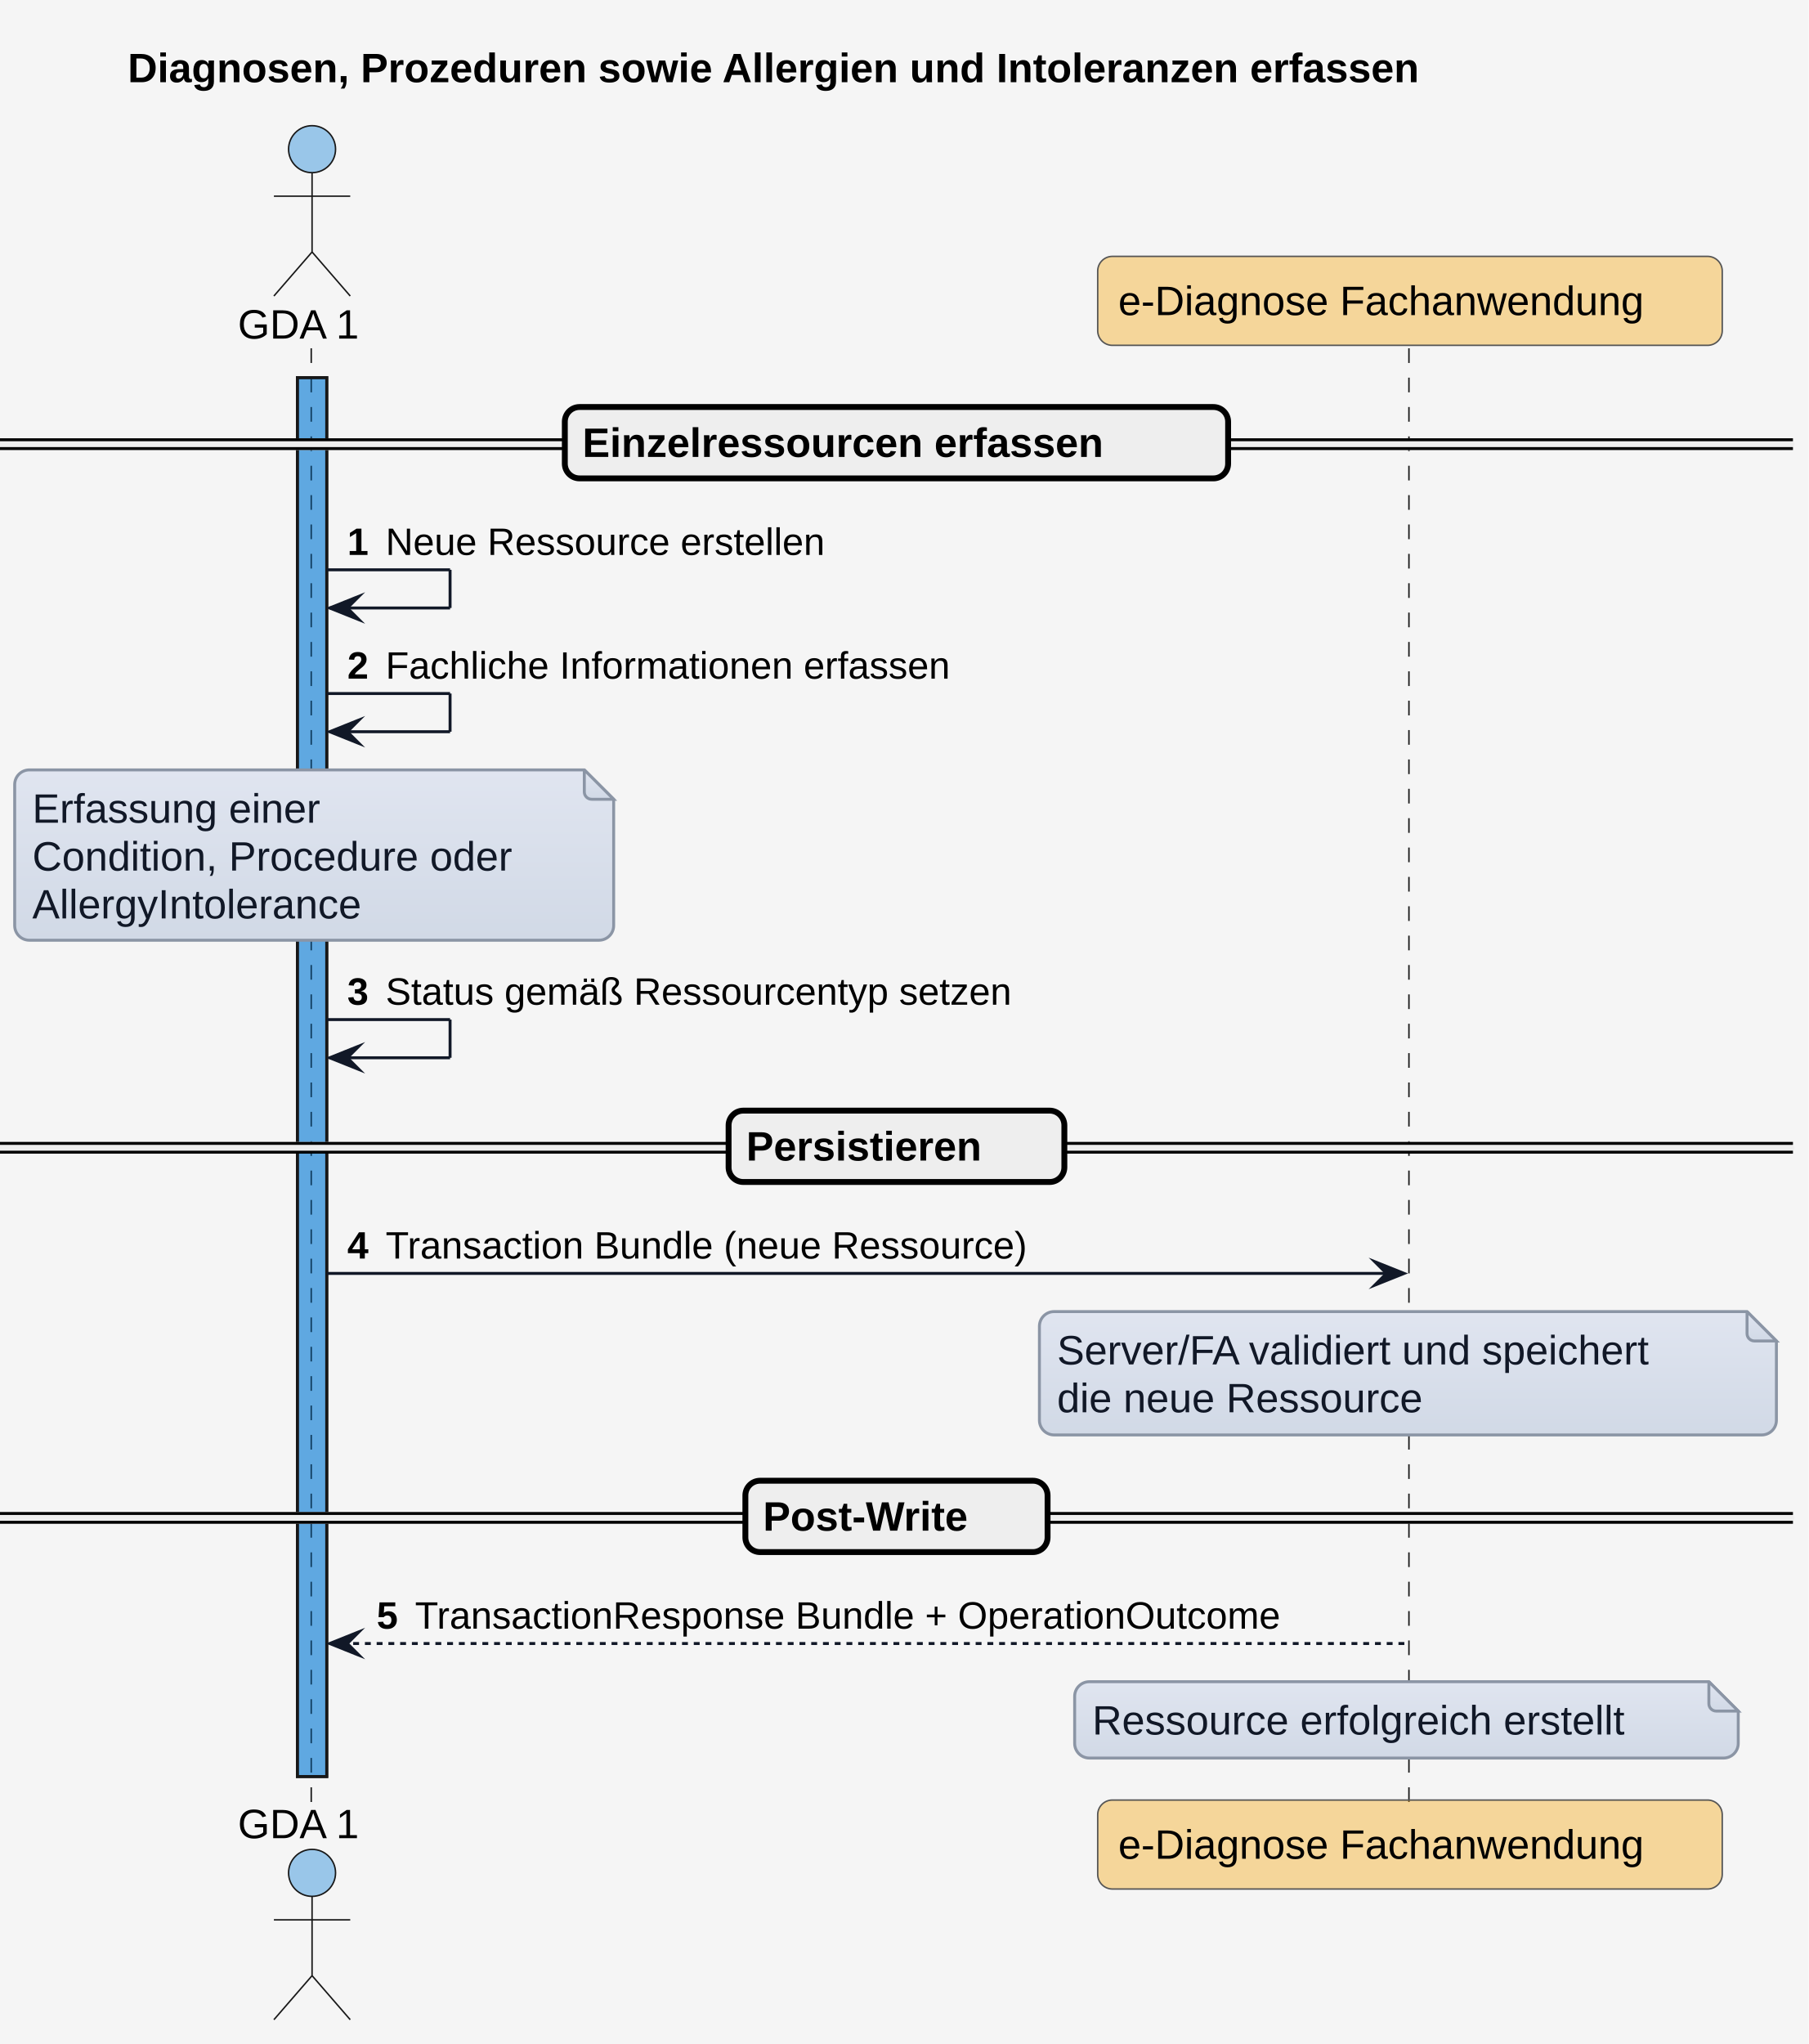
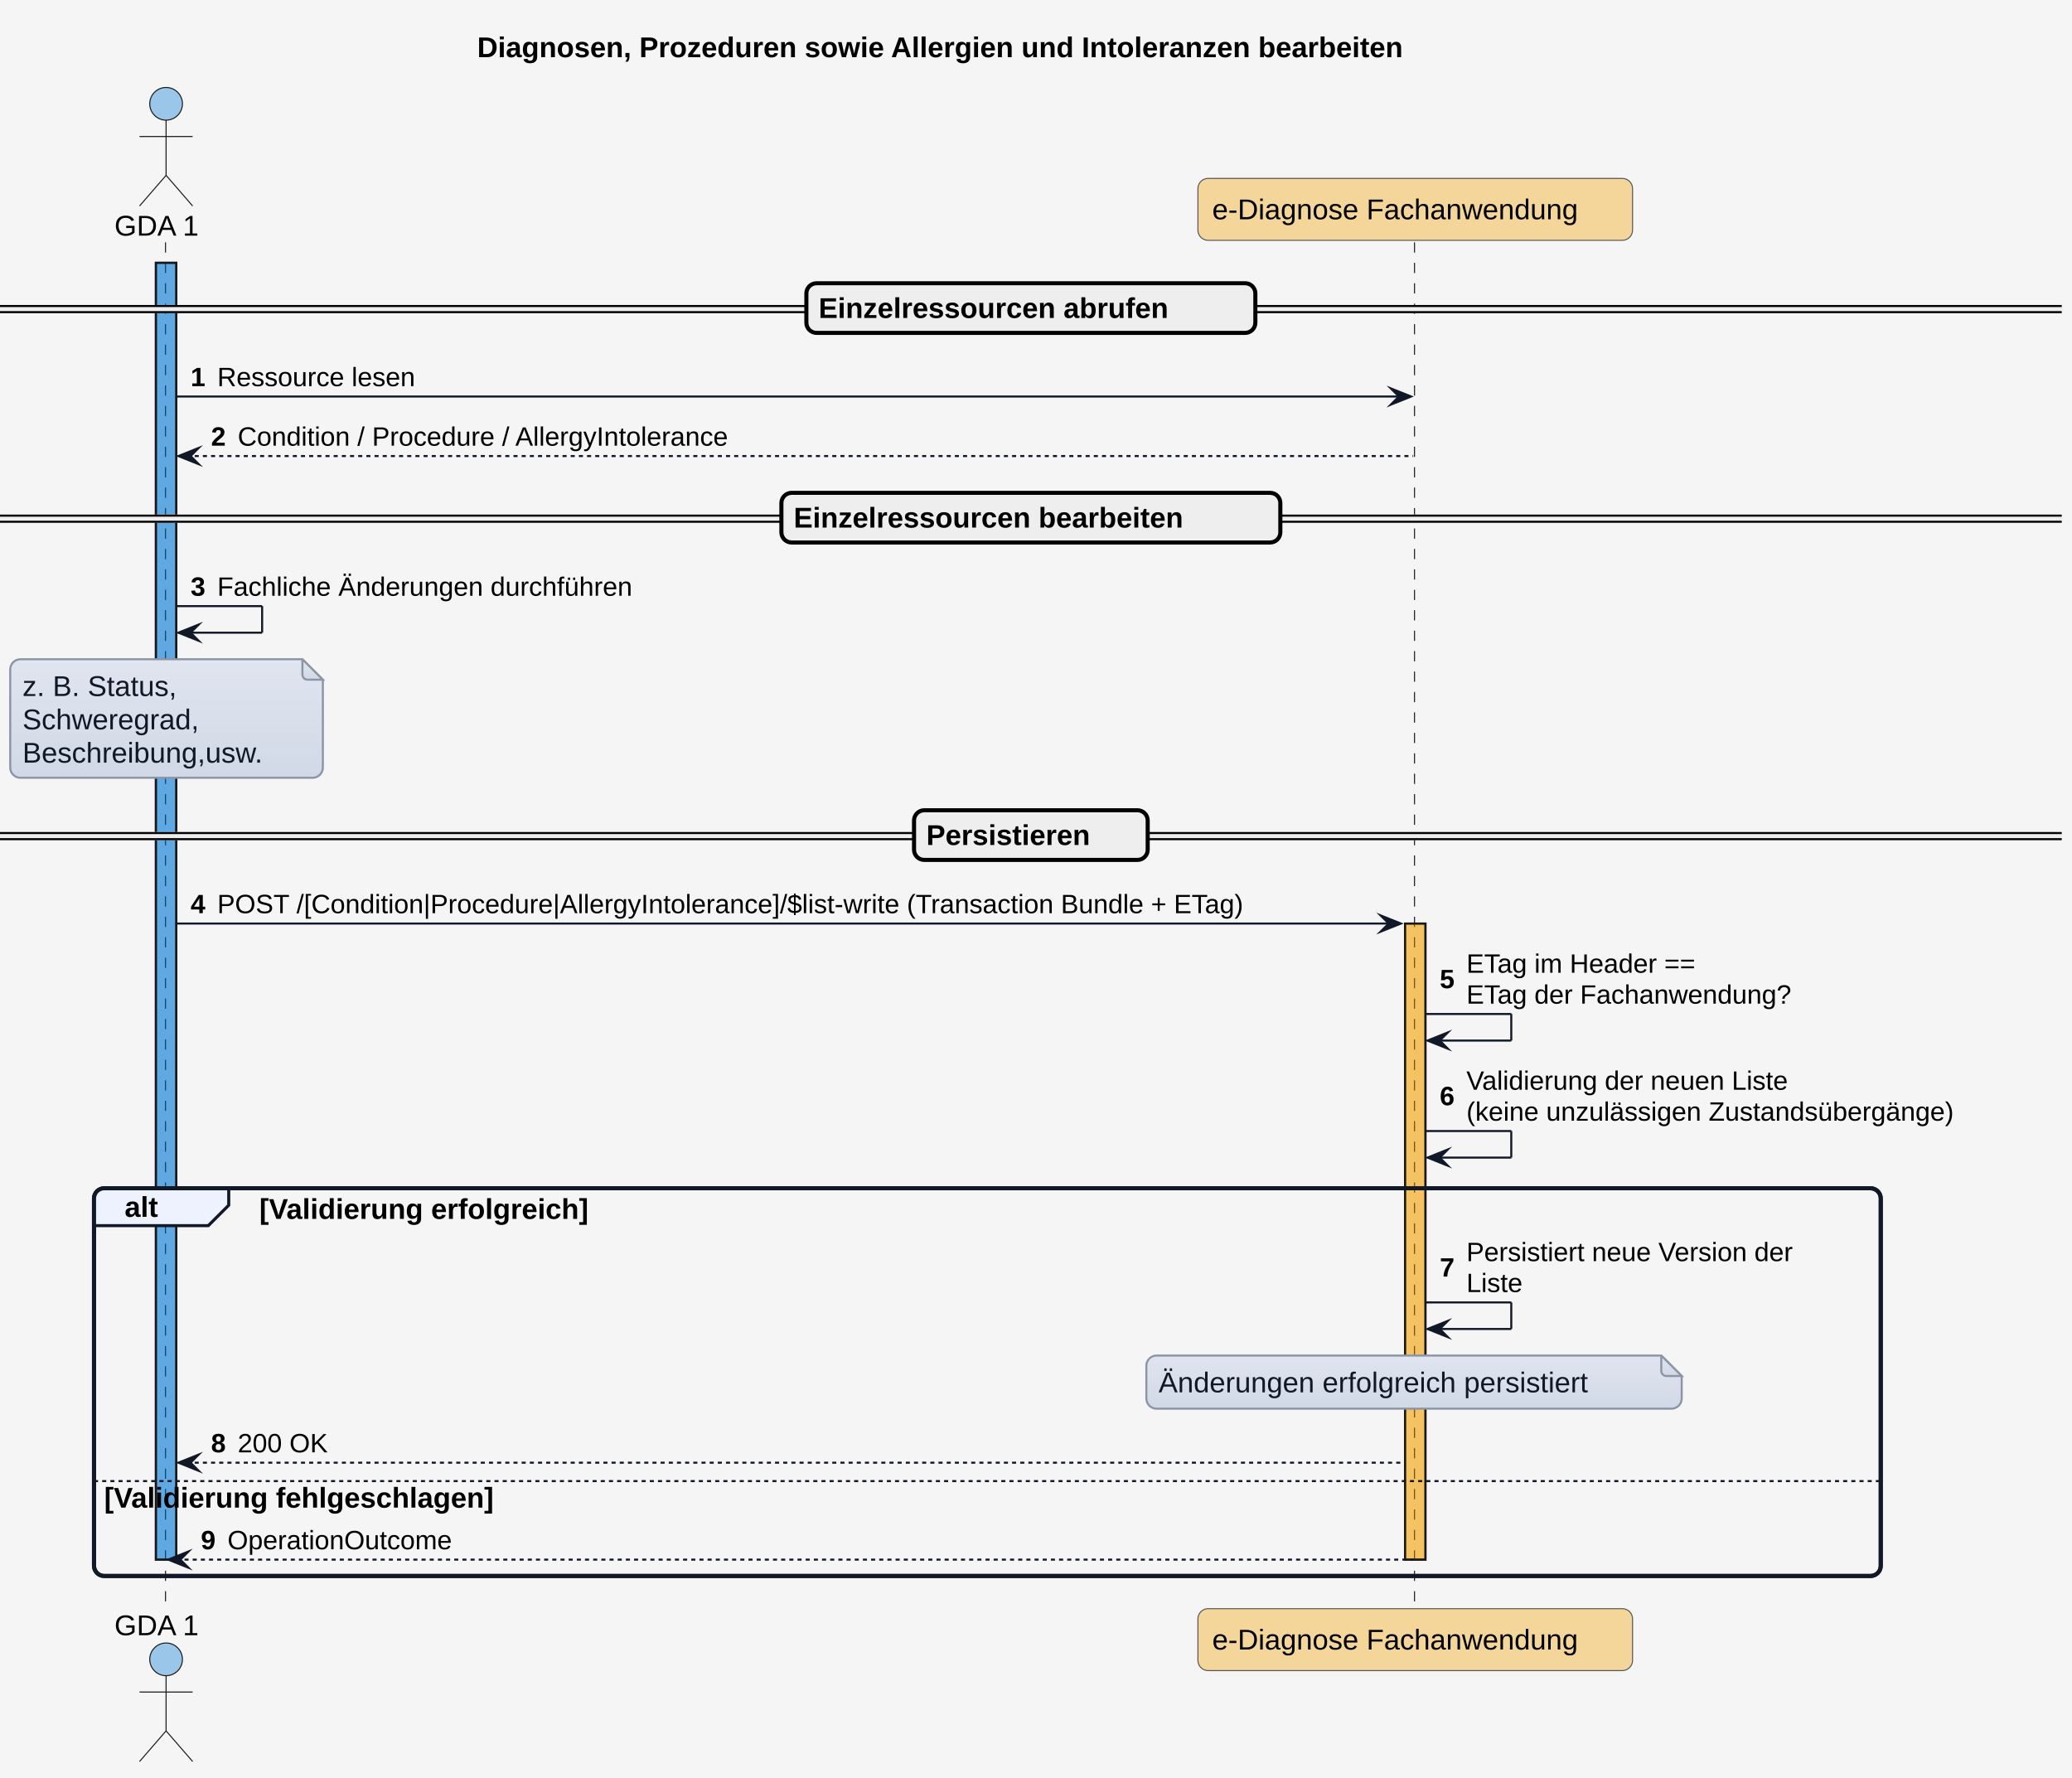
- <svg xmlns="http://www.w3.org/2000/svg" version="1.1" data-diagram-type="SEQUENCE" style="width:616px;height:696px;background:#F5F5F5;" width="616px" height="696px" viewBox="0 0 616 696" zoomAndPan="magnify" preserveAspectRatio="none" contentStyleType="text/css">
+ <svg xmlns="http://www.w3.org/2000/svg" version="1.1" data-diagram-type="SEQUENCE" style="width:1014px;height:870px;background:#F5F5F5;" width="1014px" height="870px" viewBox="0 0 1014 870" zoomAndPan="magnify" preserveAspectRatio="none" contentStyleType="text/css">
  <defs>
-     <linearGradient x1="50%" y1="0%" x2="50%" y2="100%" id="g1dbuak4l4ibx60">
+     <linearGradient x1="50%" y1="0%" x2="50%" y2="100%" id="ga7wxye8mtgwt0">
      <stop stop-color="#E0E5F0" offset="0%" />
      <stop stop-color="#D1D9E6" offset="100%" />
    </linearGradient>
  </defs>
  <g>
-     <rect x="0" y="0" width="616" height="696" fill="#F5F5F5" style="stroke:none;stroke-width:1;" />
+     <rect x="0" y="0" width="1014" height="870" fill="#F5F5F5" style="stroke:none;stroke-width:1;" />
    <g class="title" data-source-line="1">
-       <text x="43.498" y="27.995" fill="#000000" font-size="14" lengthAdjust="spacing" textLength="522.635" font-weight="700" font-family="'Arial'">Diagnosen, Prozeduren sowie Allergien und Intoleranzen erfassen</text>
+       <text x="233.533" y="27.995" fill="#000000" font-size="14" lengthAdjust="spacing" textLength="540.907" font-weight="700" font-family="'Arial'">Diagnosen, Prozeduren sowie Allergien und Intoleranzen bearbeiten</text>
    </g>
    <g>
-       <rect x="101.282" y="128.594" width="10" height="476.336" fill="#0078D4" fill-opacity="0.376" style="stroke:#181818;stroke-width:1;" />
+       <rect x="76.282" y="128.594" width="10" height="634.562" fill="#0078D4" fill-opacity="0.376" style="stroke:#181818;stroke-width:1;" />
    </g>
+     <g>
+       <rect x="687.591" y="451.906" width="10" height="311.25" fill="#F5A403" fill-opacity="0.376" style="stroke:#181818;stroke-width:1;" />
+     </g>
+     <rect x="46" y="581.438" width="874.405" height="189.719" fill="none" style="stroke:#111827;stroke-width:2;" rx="5" ry="5" />
    <g class="participant-lifeline" data-qualified-name="GDA_1" data-entity-uid="part1" id="part1-lifeline" data-source-line="50">
      <g>
-         <rect x="102.282" y="118.594" width="8" height="495.336" fill="#000000" fill-opacity="0" />
-         <line x1="106" y1="118.594" x2="106" y2="613.93" style="stroke:#181818;stroke-width:0.5;stroke-dasharray:5,5;" />
+         <rect x="77.282" y="118.594" width="8" height="669.562" fill="#000000" fill-opacity="0" />
+         <line x1="81" y1="118.594" x2="81" y2="788.156" style="stroke:#181818;stroke-width:0.5;stroke-dasharray:5,5;" />
      </g>
    </g>
    <g class="participant-lifeline" data-qualified-name="eDiag_FA" data-entity-uid="part2" id="part2-lifeline" data-source-line="51">
      <g>
-         <rect x="476.202" y="118.594" width="8" height="495.336" fill="#000000" fill-opacity="0" />
-         <line x1="479.848" y1="118.594" x2="479.848" y2="613.93" style="stroke:#181818;stroke-width:0.5;stroke-dasharray:5,5;" />
+         <rect x="688.591" y="118.594" width="8" height="669.562" fill="#000000" fill-opacity="0" />
+         <line x1="692.238" y1="118.594" x2="692.238" y2="788.156" style="stroke:#181818;stroke-width:0.5;stroke-dasharray:5,5;" />
      </g>
    </g>
    <g class="participant participant-head" data-qualified-name="GDA_1" data-entity-uid="part1" id="part1-head" data-source-line="50">
-       <text x="81" y="115.292" fill="#000000" font-size="14" lengthAdjust="spacing" textLength="44.563" font-family="'Arial'">GDA 1</text>
-       <ellipse cx="106.282" cy="50.797" rx="8" ry="8" fill="#0078D4" fill-opacity="0.376" style="stroke:#181818;stroke-width:0.5;" />
-       <path d="M106.282,58.797 L106.282,85.797 M93.282,66.797 L119.282,66.797 M106.282,85.797 L93.282,100.797 M106.282,85.797 L119.282,100.797" style="stroke:#181818;stroke-width:0.5;" fill="none" />
+       <text x="56" y="115.292" fill="#000000" font-size="14" lengthAdjust="spacing" textLength="44.563" font-family="'Arial'">GDA 1</text>
+       <ellipse cx="81.282" cy="50.797" rx="8" ry="8" fill="#0078D4" fill-opacity="0.376" style="stroke:#181818;stroke-width:0.5;" />
+       <path d="M81.282,58.797 L81.282,85.797 M68.282,66.797 L94.282,66.797 M81.282,85.797 L68.282,100.797 M81.282,85.797 L94.282,100.797" style="stroke:#181818;stroke-width:0.5;" fill="none" />
    </g>
    <g class="participant participant-tail" data-qualified-name="GDA_1" data-entity-uid="part1" id="part1-tail" data-source-line="50">
-       <text x="81" y="625.925" fill="#000000" font-size="14" lengthAdjust="spacing" textLength="44.563" font-family="'Arial'">GDA 1</text>
-       <ellipse cx="106.282" cy="637.727" rx="8" ry="8" fill="#0078D4" fill-opacity="0.376" style="stroke:#181818;stroke-width:0.5;" />
-       <path d="M106.282,645.727 L106.282,672.727 M93.282,653.727 L119.282,653.727 M106.282,672.727 L93.282,687.727 M106.282,672.727 L119.282,687.727" style="stroke:#181818;stroke-width:0.5;" fill="none" />
+       <text x="56" y="800.151" fill="#000000" font-size="14" lengthAdjust="spacing" textLength="44.563" font-family="'Arial'">GDA 1</text>
+       <ellipse cx="81.282" cy="811.953" rx="8" ry="8" fill="#0078D4" fill-opacity="0.376" style="stroke:#181818;stroke-width:0.5;" />
+       <path d="M81.282,819.953 L81.282,846.953 M68.282,827.953 L94.282,827.953 M81.282,846.953 L68.282,861.953 M81.282,846.953 L94.282,861.953" style="stroke:#181818;stroke-width:0.5;" fill="none" />
    </g>
    <g class="participant participant-head" data-qualified-name="eDiag_FA" data-entity-uid="part2" id="part2-head" data-source-line="51">
-       <rect x="373.848" y="87.297" width="212.707" height="30.297" fill="#F5A403" fill-opacity="0.376" style="stroke:#555555;stroke-width:0.5;" rx="5" ry="5" />
-       <text x="380.848" y="107.292" fill="#000000" font-size="14" lengthAdjust="spacing" textLength="198.707" font-family="'Arial'">e-Diagnose Fachanwendung</text>
+       <rect x="586.238" y="87.297" width="212.707" height="30.297" fill="#F5A403" fill-opacity="0.376" style="stroke:#555555;stroke-width:0.5;" rx="5" ry="5" />
+       <text x="593.238" y="107.292" fill="#000000" font-size="14" lengthAdjust="spacing" textLength="198.707" font-family="'Arial'">e-Diagnose Fachanwendung</text>
    </g>
    <g class="participant participant-tail" data-qualified-name="eDiag_FA" data-entity-uid="part2" id="part2-tail" data-source-line="51">
-       <rect x="373.848" y="612.93" width="212.707" height="30.297" fill="#F5A403" fill-opacity="0.376" style="stroke:#555555;stroke-width:0.5;" rx="5" ry="5" />
-       <text x="380.848" y="632.925" fill="#000000" font-size="14" lengthAdjust="spacing" textLength="198.707" font-family="'Arial'">e-Diagnose Fachanwendung</text>
+       <rect x="586.238" y="787.156" width="212.707" height="30.297" fill="#F5A403" fill-opacity="0.376" style="stroke:#555555;stroke-width:0.5;" rx="5" ry="5" />
+       <text x="593.238" y="807.151" fill="#000000" font-size="14" lengthAdjust="spacing" textLength="198.707" font-family="'Arial'">e-Diagnose Fachanwendung</text>
    </g>
    <g>
-       <rect x="101.282" y="128.594" width="10" height="476.336" fill="#0078D4" fill-opacity="0.376" style="stroke:#181818;stroke-width:1;" />
+       <rect x="76.282" y="128.594" width="10" height="634.562" fill="#0078D4" fill-opacity="0.376" style="stroke:#181818;stroke-width:1;" />
    </g>
-     <rect x="0" y="149.742" width="610.631" height="3" fill="#EEEEEE" style="stroke:#EEEEEE;stroke-width:1;" rx="5" ry="5" />
-     <line x1="0" y1="149.742" x2="610.631" y2="149.742" style="stroke:#000000;stroke-width:1;" />
-     <line x1="0" y1="152.742" x2="610.631" y2="152.742" style="stroke:#000000;stroke-width:1;" />
-     <rect x="192.365" y="138.594" width="225.9" height="24.297" fill="#EEEEEE" style="stroke:#000000;stroke-width:2;" rx="5" ry="5" />
-     <text x="198.365" y="155.589" fill="#000000" font-size="14" lengthAdjust="spacing" textLength="207.026" font-weight="700" font-family="'Arial'">Einzelressourcen erfassen</text>
-     <g class="message" data-entity-1="part1" data-entity-2="part1" id="msg1" data-source-line="58">
-       <line x1="111.282" y1="194.023" x2="153.282" y2="194.023" style="stroke:#111827;stroke-width:1;" />
-       <line x1="153.282" y1="194.023" x2="153.282" y2="207.023" style="stroke:#111827;stroke-width:1;" />
-       <line x1="112.282" y1="207.023" x2="153.282" y2="207.023" style="stroke:#111827;stroke-width:1;" />
-       <polygon points="122.282,203.023,112.282,207.023,122.282,211.023,118.282,207.023" fill="#111827" style="stroke:#111827;stroke-width:1;stroke-linejoin:miter;stroke-miterlimit:10;" />
-       <text x="118.282" y="188.958" fill="#000000" font-size="13" lengthAdjust="spacing" textLength="9.045" font-weight="700" font-family="'Arial'">1</text>
-       <text x="131.327" y="188.958" fill="#000000" font-size="13" lengthAdjust="spacing" textLength="166.156" font-family="'Arial'">Neue Ressource erstellen</text>
+     <g>
+       <rect x="687.591" y="451.906" width="10" height="311.25" fill="#F5A403" fill-opacity="0.376" style="stroke:#181818;stroke-width:1;" />
    </g>
-     <g class="message" data-entity-1="part1" data-entity-2="part1" id="msg2" data-source-line="59">
-       <line x1="111.282" y1="236.156" x2="153.282" y2="236.156" style="stroke:#111827;stroke-width:1;" />
-       <line x1="153.282" y1="236.156" x2="153.282" y2="249.156" style="stroke:#111827;stroke-width:1;" />
-       <line x1="112.282" y1="249.156" x2="153.282" y2="249.156" style="stroke:#111827;stroke-width:1;" />
-       <polygon points="122.282,245.156,112.282,249.156,122.282,253.156,118.282,249.156" fill="#111827" style="stroke:#111827;stroke-width:1;stroke-linejoin:miter;stroke-miterlimit:10;" />
-       <text x="118.282" y="231.09" fill="#000000" font-size="13" lengthAdjust="spacing" textLength="9.045" font-weight="700" font-family="'Arial'">2</text>
-       <text x="131.327" y="231.09" fill="#000000" font-size="13" lengthAdjust="spacing" textLength="217.09" font-family="'Arial'">Fachliche Informationen erfassen</text>
+     <rect x="0" y="149.742" width="1008.974" height="3" fill="#EEEEEE" style="stroke:#EEEEEE;stroke-width:1;" rx="5" ry="5" />
+     <line x1="0" y1="149.742" x2="1008.974" y2="149.742" style="stroke:#000000;stroke-width:1;" />
+     <line x1="0" y1="152.742" x2="1008.974" y2="152.742" style="stroke:#000000;stroke-width:1;" />
+     <rect x="394.623" y="138.594" width="219.727" height="24.297" fill="#EEEEEE" style="stroke:#000000;stroke-width:2;" rx="5" ry="5" />
+     <text x="400.623" y="155.589" fill="#000000" font-size="14" lengthAdjust="spacing" textLength="200.853" font-weight="700" font-family="'Arial'">Einzelressourcen abrufen</text>
+     <g class="message" data-entity-1="part1" data-entity-2="part2" id="msg1" data-source-line="58">
+       <polygon points="680.591,190.023,690.591,194.023,680.591,198.023,684.591,194.023" fill="#111827" style="stroke:#111827;stroke-width:1;stroke-linejoin:miter;stroke-miterlimit:10;" />
+       <line x1="86.282" y1="194.023" x2="686.591" y2="194.023" style="stroke:#111827;stroke-width:1;" />
+       <text x="93.282" y="188.958" fill="#000000" font-size="13" lengthAdjust="spacing" textLength="9.045" font-weight="700" font-family="'Arial'">1</text>
+       <text x="106.327" y="188.958" fill="#000000" font-size="13" lengthAdjust="spacing" textLength="106.012" font-family="'Arial'">Ressource lesen</text>
    </g>
-     <path d="M5,267.156 L5,315.156 A5,5 0 0 0 10,320.156 L204,320.156 A5,5 0 0 0 209,315.156 L209,272.156 L199,262.156 L10,262.156 A5,5 0 0 0 5,267.156" style="stroke:#8B95A5;stroke-width:1;" fill="url(#g1dbuak4l4ibx60)" />
-     <path d="M199,262.156 L199,269.656 A2.5,2.5 0 0 0 201.5,272.156 L209,272.156 L199,262.156" style="stroke:#8B95A5;stroke-width:1;" fill="url(#g1dbuak4l4ibx60)" />
-     <text x="11" y="280.151" fill="#111827" font-size="14" lengthAdjust="spacing" textLength="109.525" font-family="'Arial'">Erfassung einer</text>
-     <text x="11" y="296.448" fill="#111827" font-size="14" lengthAdjust="spacing" textLength="183.183" font-family="'Arial'">Condition, Procedure oder</text>
-     <text x="11" y="312.745" fill="#111827" font-size="14" lengthAdjust="spacing" textLength="127.976" font-family="'Arial'">AllergyIntolerance</text>
-     <g class="message" data-entity-1="part1" data-entity-2="part1" id="msg3" data-source-line="67">
-       <line x1="111.282" y1="347.18" x2="153.282" y2="347.18" style="stroke:#111827;stroke-width:1;" />
-       <line x1="153.282" y1="347.18" x2="153.282" y2="360.18" style="stroke:#111827;stroke-width:1;" />
-       <line x1="112.282" y1="360.18" x2="153.282" y2="360.18" style="stroke:#111827;stroke-width:1;" />
-       <polygon points="122.282,356.18,112.282,360.18,122.282,364.18,118.282,360.18" fill="#111827" style="stroke:#111827;stroke-width:1;stroke-linejoin:miter;stroke-miterlimit:10;" />
-       <text x="118.282" y="342.114" fill="#000000" font-size="13" lengthAdjust="spacing" textLength="9.045" font-weight="700" font-family="'Arial'">3</text>
-       <text x="131.327" y="342.114" fill="#000000" font-size="13" lengthAdjust="spacing" textLength="238.361" font-family="'Arial'">Status gemäß Ressourcentyp setzen</text>
+     <g class="message" data-entity-1="part2" data-entity-2="part1" id="msg2" data-source-line="60">
+       <polygon points="97.282,219.156,87.282,223.156,97.282,227.156,93.282,223.156" fill="#111827" style="stroke:#111827;stroke-width:1;stroke-linejoin:miter;stroke-miterlimit:10;" />
+       <line x1="91.282" y1="223.156" x2="691.591" y2="223.156" style="stroke:#111827;stroke-width:1;stroke-dasharray:2,2;" />
+       <text x="103.282" y="218.09" fill="#000000" font-size="13" lengthAdjust="spacing" textLength="9.045" font-weight="700" font-family="'Arial'">2</text>
+       <text x="116.327" y="218.09" fill="#000000" font-size="13" lengthAdjust="spacing" textLength="272.276" font-family="'Arial'">Condition / Procedure / AllergyIntolerance</text>
    </g>
-     <rect x="0" y="389.328" width="610.631" height="3" fill="#EEEEEE" style="stroke:#EEEEEE;stroke-width:1;" rx="5" ry="5" />
-     <line x1="0" y1="389.328" x2="610.631" y2="389.328" style="stroke:#000000;stroke-width:1;" />
-     <line x1="0" y1="392.328" x2="610.631" y2="392.328" style="stroke:#000000;stroke-width:1;" />
-     <rect x="248.14" y="378.18" width="114.352" height="24.297" fill="#EEEEEE" style="stroke:#000000;stroke-width:2;" rx="5" ry="5" />
-     <text x="254.14" y="395.175" fill="#000000" font-size="14" lengthAdjust="spacing" textLength="95.478" font-weight="700" font-family="'Arial'">Persistieren</text>
-     <g class="message" data-entity-1="part1" data-entity-2="part2" id="msg4" data-source-line="71">
-       <polygon points="468.202,429.609,478.202,433.609,468.202,437.609,472.202,433.609" fill="#111827" style="stroke:#111827;stroke-width:1;stroke-linejoin:miter;stroke-miterlimit:10;" />
-       <line x1="111.282" y1="433.609" x2="474.202" y2="433.609" style="stroke:#111827;stroke-width:1;" />
-       <text x="118.282" y="428.543" fill="#000000" font-size="13" lengthAdjust="spacing" textLength="9.045" font-weight="700" font-family="'Arial'">4</text>
-       <text x="131.327" y="428.543" fill="#000000" font-size="13" lengthAdjust="spacing" textLength="243.814" font-family="'Arial'">Transaction Bundle (neue Ressource)</text>
+     <rect x="0" y="252.305" width="1008.974" height="3" fill="#EEEEEE" style="stroke:#EEEEEE;stroke-width:1;" rx="5" ry="5" />
+     <line x1="0" y1="252.305" x2="1008.974" y2="252.305" style="stroke:#000000;stroke-width:1;" />
+     <line x1="0" y1="255.305" x2="1008.974" y2="255.305" style="stroke:#000000;stroke-width:1;" />
+     <rect x="382.401" y="241.156" width="244.173" height="24.297" fill="#EEEEEE" style="stroke:#000000;stroke-width:2;" rx="5" ry="5" />
+     <text x="388.401" y="258.151" fill="#000000" font-size="14" lengthAdjust="spacing" textLength="225.299" font-weight="700" font-family="'Arial'">Einzelressourcen bearbeiten</text>
+     <g class="message" data-entity-1="part1" data-entity-2="part1" id="msg3" data-source-line="64">
+       <line x1="86.282" y1="296.586" x2="128.282" y2="296.586" style="stroke:#111827;stroke-width:1;" />
+       <line x1="128.282" y1="296.586" x2="128.282" y2="309.586" style="stroke:#111827;stroke-width:1;" />
+       <line x1="87.282" y1="309.586" x2="128.282" y2="309.586" style="stroke:#111827;stroke-width:1;" />
+       <polygon points="97.282,305.586,87.282,309.586,97.282,313.586,93.282,309.586" fill="#111827" style="stroke:#111827;stroke-width:1;stroke-linejoin:miter;stroke-miterlimit:10;" />
+       <text x="93.282" y="291.52" fill="#000000" font-size="13" lengthAdjust="spacing" textLength="9.045" font-weight="700" font-family="'Arial'">3</text>
+       <text x="106.327" y="291.52" fill="#000000" font-size="13" lengthAdjust="spacing" textLength="229.258" font-family="'Arial'">Fachliche Änderungen durchführen</text>
    </g>
-     <path d="M354,451.609 L354,483.609 A5,5 0 0 0 359,488.609 L600,488.609 A5,5 0 0 0 605,483.609 L605,456.609 L595,446.609 L359,446.609 A5,5 0 0 0 354,451.609" style="stroke:#8B95A5;stroke-width:1;" fill="url(#g1dbuak4l4ibx60)" />
-     <path d="M595,446.609 L595,454.109 A2.5,2.5 0 0 0 597.5,456.609 L605,456.609 L595,446.609" style="stroke:#8B95A5;stroke-width:1;" fill="url(#g1dbuak4l4ibx60)" />
-     <text x="360" y="464.604" fill="#111827" font-size="14" lengthAdjust="spacing" textLength="230.631" font-family="'Arial'">Server/FA validiert und speichert</text>
-     <text x="360" y="480.901" fill="#111827" font-size="14" lengthAdjust="spacing" textLength="137.696" font-family="'Arial'">die neue Ressource</text>
-     <rect x="0" y="515.352" width="610.631" height="3" fill="#EEEEEE" style="stroke:#EEEEEE;stroke-width:1;" rx="5" ry="5" />
-     <line x1="0" y1="515.352" x2="610.631" y2="515.352" style="stroke:#000000;stroke-width:1;" />
-     <line x1="0" y1="518.352" x2="610.631" y2="518.352" style="stroke:#000000;stroke-width:1;" />
-     <rect x="253.855" y="504.203" width="102.922" height="24.297" fill="#EEEEEE" style="stroke:#000000;stroke-width:2;" rx="5" ry="5" />
-     <text x="259.854" y="521.198" fill="#000000" font-size="14" lengthAdjust="spacing" textLength="84.048" font-weight="700" font-family="'Arial'">Post-Write</text>
-     <g class="message" data-entity-1="part2" data-entity-2="part1" id="msg5" data-source-line="80">
-       <polygon points="122.282,555.633,112.282,559.633,122.282,563.633,118.282,559.633" fill="#111827" style="stroke:#111827;stroke-width:1;stroke-linejoin:miter;stroke-miterlimit:10;" />
-       <line x1="116.282" y1="559.633" x2="479.202" y2="559.633" style="stroke:#111827;stroke-width:1;stroke-dasharray:2,2;" />
-       <text x="128.282" y="554.567" fill="#000000" font-size="13" lengthAdjust="spacing" textLength="9.045" font-weight="700" font-family="'Arial'">5</text>
-       <text x="141.327" y="554.567" fill="#000000" font-size="13" lengthAdjust="spacing" textLength="331.875" font-family="'Arial'">TransactionResponse Bundle + OperationOutcome</text>
+     <path d="M5,327.586 L5,375.586 A5,5 0 0 0 10,380.586 L153,380.586 A5,5 0 0 0 158,375.586 L158,332.586 L148,322.586 L10,322.586 A5,5 0 0 0 5,327.586" style="stroke:#8B95A5;stroke-width:1;" fill="url(#ga7wxye8mtgwt0)" />
+     <path d="M148,322.586 L148,330.086 A2.5,2.5 0 0 0 150.5,332.586 L158,332.586 L148,322.586" style="stroke:#8B95A5;stroke-width:1;" fill="url(#ga7wxye8mtgwt0)" />
+     <text x="11" y="340.581" fill="#111827" font-size="14" lengthAdjust="spacing" textLength="83.815" font-family="'Arial'">z. B. Status,</text>
+     <text x="11" y="356.878" fill="#111827" font-size="14" lengthAdjust="spacing" textLength="96.448" font-family="'Arial'">Schweregrad,</text>
+     <text x="11" y="373.175" fill="#111827" font-size="14" lengthAdjust="spacing" textLength="132.378" font-family="'Arial'">Beschreibung,usw.</text>
+     <rect x="0" y="407.625" width="1008.974" height="3" fill="#EEEEEE" style="stroke:#EEEEEE;stroke-width:1;" rx="5" ry="5" />
+     <line x1="0" y1="407.625" x2="1008.974" y2="407.625" style="stroke:#000000;stroke-width:1;" />
+     <line x1="0" y1="410.625" x2="1008.974" y2="410.625" style="stroke:#000000;stroke-width:1;" />
+     <rect x="447.311" y="396.477" width="114.352" height="24.297" fill="#EEEEEE" style="stroke:#000000;stroke-width:2;" rx="5" ry="5" />
+     <text x="453.311" y="413.472" fill="#000000" font-size="14" lengthAdjust="spacing" textLength="95.478" font-weight="700" font-family="'Arial'">Persistieren</text>
+     <g class="message" data-entity-1="part1" data-entity-2="part2" id="msg4" data-source-line="74">
+       <polygon points="675.591,447.906,685.591,451.906,675.591,455.906,679.591,451.906" fill="#111827" style="stroke:#111827;stroke-width:1;stroke-linejoin:miter;stroke-miterlimit:10;" />
+       <line x1="86.282" y1="451.906" x2="681.591" y2="451.906" style="stroke:#111827;stroke-width:1;" />
+       <text x="93.282" y="446.84" fill="#000000" font-size="13" lengthAdjust="spacing" textLength="9.045" font-weight="700" font-family="'Arial'">4</text>
+       <text x="106.327" y="446.84" fill="#000000" font-size="13" lengthAdjust="spacing" textLength="569.264" font-family="'Arial'">POST /[Condition|Procedure|AllergyIntolerance]/$list-write (Transaction Bundle + ETag)</text>
    </g>
-     <path d="M366,577.633 L366,593.633 A5,5 0 0 0 371,598.633 L587,598.633 A5,5 0 0 0 592,593.633 L592,582.633 L582,572.633 L371,572.633 A5,5 0 0 0 366,577.633" style="stroke:#8B95A5;stroke-width:1;" fill="url(#g1dbuak4l4ibx60)" />
-     <path d="M582,572.633 L582,580.133 A2.5,2.5 0 0 0 584.5,582.633 L592,582.633 L582,572.633" style="stroke:#8B95A5;stroke-width:1;" fill="url(#g1dbuak4l4ibx60)" />
-     <text x="372" y="590.628" fill="#111827" font-size="14" lengthAdjust="spacing" textLength="205.837" font-family="'Arial'">Ressource erfolgreich erstellt</text>
+     <g class="message" data-entity-1="part2" data-entity-2="part2" id="msg5" data-source-line="77">
+       <line x1="697.591" y1="496.172" x2="739.591" y2="496.172" style="stroke:#111827;stroke-width:1;" />
+       <line x1="739.591" y1="496.172" x2="739.591" y2="509.172" style="stroke:#111827;stroke-width:1;" />
+       <line x1="698.591" y1="509.172" x2="739.591" y2="509.172" style="stroke:#111827;stroke-width:1;" />
+       <polygon points="708.591,505.172,698.591,509.172,708.591,513.172,704.591,509.172" fill="#111827" style="stroke:#111827;stroke-width:1;stroke-linejoin:miter;stroke-miterlimit:10;" />
+       <text x="704.591" y="483.54" fill="#000000" font-size="13" lengthAdjust="spacing" textLength="9.045" font-weight="700" font-family="'Arial'">5</text>
+       <text x="717.637" y="475.973" fill="#000000" font-size="13" lengthAdjust="spacing" textLength="130.165" font-family="'Arial'">ETag im Header ==</text>
+       <text x="717.637" y="491.106" fill="#000000" font-size="13" lengthAdjust="spacing" textLength="176.02" font-family="'Arial'">ETag der Fachanwendung?</text>
+     </g>
+     <g class="message" data-entity-1="part2" data-entity-2="part2" id="msg6" data-source-line="78">
+       <line x1="697.591" y1="553.438" x2="739.591" y2="553.438" style="stroke:#111827;stroke-width:1;" />
+       <line x1="739.591" y1="553.438" x2="739.591" y2="566.438" style="stroke:#111827;stroke-width:1;" />
+       <line x1="698.591" y1="566.438" x2="739.591" y2="566.438" style="stroke:#111827;stroke-width:1;" />
+       <polygon points="708.591,562.438,698.591,566.438,708.591,570.438,704.591,566.438" fill="#111827" style="stroke:#111827;stroke-width:1;stroke-linejoin:miter;stroke-miterlimit:10;" />
+       <text x="704.591" y="540.805" fill="#000000" font-size="13" lengthAdjust="spacing" textLength="9.045" font-weight="700" font-family="'Arial'">6</text>
+       <text x="717.637" y="533.239" fill="#000000" font-size="13" lengthAdjust="spacing" textLength="179.448" font-family="'Arial'">Validierung der neuen Liste</text>
+       <text x="717.637" y="548.372" fill="#000000" font-size="13" lengthAdjust="spacing" textLength="269.337" font-family="'Arial'">(keine unzulässigen Zustandsübergänge)</text>
+     </g>
+     <path d="M51,581.438 L111.939,581.438 L111.939,589.734 L101.939,599.734 L46,599.734 L46,586.438 A5,5 0 0 1 51,581.438" style="stroke:#111827;stroke-width:1.5;" fill="#EEF2FF" />
+     <rect x="46" y="581.438" width="874.405" height="189.719" fill="none" style="stroke:#111827;stroke-width:2;" rx="5" ry="5" />
+     <text x="61" y="595.433" fill="#000000" font-size="14" lengthAdjust="spacing" textLength="20.939" font-weight="700" font-family="'Arial'">alt</text>
+     <text x="126.939" y="596.433" fill="#000000" font-size="14" lengthAdjust="spacing" textLength="195.118" font-weight="700" font-family="'Arial'">[Validierung erfolgreich]</text>
+     <g class="message" data-entity-1="part2" data-entity-2="part2" id="msg7" data-source-line="81">
+       <line x1="697.591" y1="637.297" x2="739.591" y2="637.297" style="stroke:#111827;stroke-width:1;" />
+       <line x1="739.591" y1="637.297" x2="739.591" y2="650.297" style="stroke:#111827;stroke-width:1;" />
+       <line x1="698.591" y1="650.297" x2="739.591" y2="650.297" style="stroke:#111827;stroke-width:1;" />
+       <polygon points="708.591,646.297,698.591,650.297,708.591,654.297,704.591,650.297" fill="#111827" style="stroke:#111827;stroke-width:1;stroke-linejoin:miter;stroke-miterlimit:10;" />
+       <text x="704.591" y="624.665" fill="#000000" font-size="13" lengthAdjust="spacing" textLength="9.045" font-weight="700" font-family="'Arial'">7</text>
+       <text x="717.637" y="617.098" fill="#000000" font-size="13" lengthAdjust="spacing" textLength="180.769" font-family="'Arial'">Persistiert neue Version der</text>
+       <text x="717.637" y="632.231" fill="#000000" font-size="13" lengthAdjust="spacing" textLength="30.723" font-family="'Arial'">Liste</text>
+     </g>
+     <path d="M561,668.297 L561,684.297 A5,5 0 0 0 566,689.297 L818,689.297 A5,5 0 0 0 823,684.297 L823,673.297 L813,663.297 L566,663.297 A5,5 0 0 0 561,668.297" style="stroke:#8B95A5;stroke-width:1;" fill="url(#ga7wxye8mtgwt0)" />
+     <path d="M813,663.297 L813,670.797 A2.5,2.5 0 0 0 815.5,673.297 L823,673.297 L813,663.297" style="stroke:#8B95A5;stroke-width:1;" fill="url(#ga7wxye8mtgwt0)" />
+     <text x="567" y="681.292" fill="#111827" font-size="14" lengthAdjust="spacing" textLength="241.165" font-family="'Arial'">Änderungen erfolgreich persistiert</text>
+     <g class="message" data-entity-1="part2" data-entity-2="part1" id="msg8" data-source-line="87">
+       <polygon points="97.282,711.727,87.282,715.727,97.282,719.727,93.282,715.727" fill="#111827" style="stroke:#111827;stroke-width:1;stroke-linejoin:miter;stroke-miterlimit:10;" />
+       <line x1="91.282" y1="715.727" x2="686.591" y2="715.727" style="stroke:#111827;stroke-width:1;stroke-dasharray:2,2;" />
+       <text x="103.282" y="710.661" fill="#000000" font-size="13" lengthAdjust="spacing" textLength="9.045" font-weight="700" font-family="'Arial'">8</text>
+       <text x="116.327" y="710.661" fill="#000000" font-size="13" lengthAdjust="spacing" textLength="47.703" font-family="'Arial'">200 OK</text>
+     </g>
+     <line x1="46" y1="724.727" x2="920.405" y2="724.727" style="stroke:#111827;stroke-width:1;stroke-dasharray:2,2;" />
+     <text x="51" y="737.722" fill="#000000" font-size="14" lengthAdjust="spacing" textLength="228.922" font-weight="700" font-family="'Arial'">[Validierung fehlgeschlagen]</text>
+     <g class="message" data-entity-1="part2" data-entity-2="part1" id="msg9" data-source-line="91">
+       <polygon points="92.282,759.156,82.282,763.156,92.282,767.156,88.282,763.156" fill="#111827" style="stroke:#111827;stroke-width:1;stroke-linejoin:miter;stroke-miterlimit:10;" />
+       <line x1="86.282" y1="763.156" x2="691.591" y2="763.156" style="stroke:#111827;stroke-width:1;stroke-dasharray:2,2;" />
+       <text x="98.282" y="758.09" fill="#000000" font-size="13" lengthAdjust="spacing" textLength="9.045" font-weight="700" font-family="'Arial'">9</text>
+       <text x="111.327" y="758.09" fill="#000000" font-size="13" lengthAdjust="spacing" textLength="124.027" font-family="'Arial'">OperationOutcome</text>
+     </g>
  </g>
</svg>
